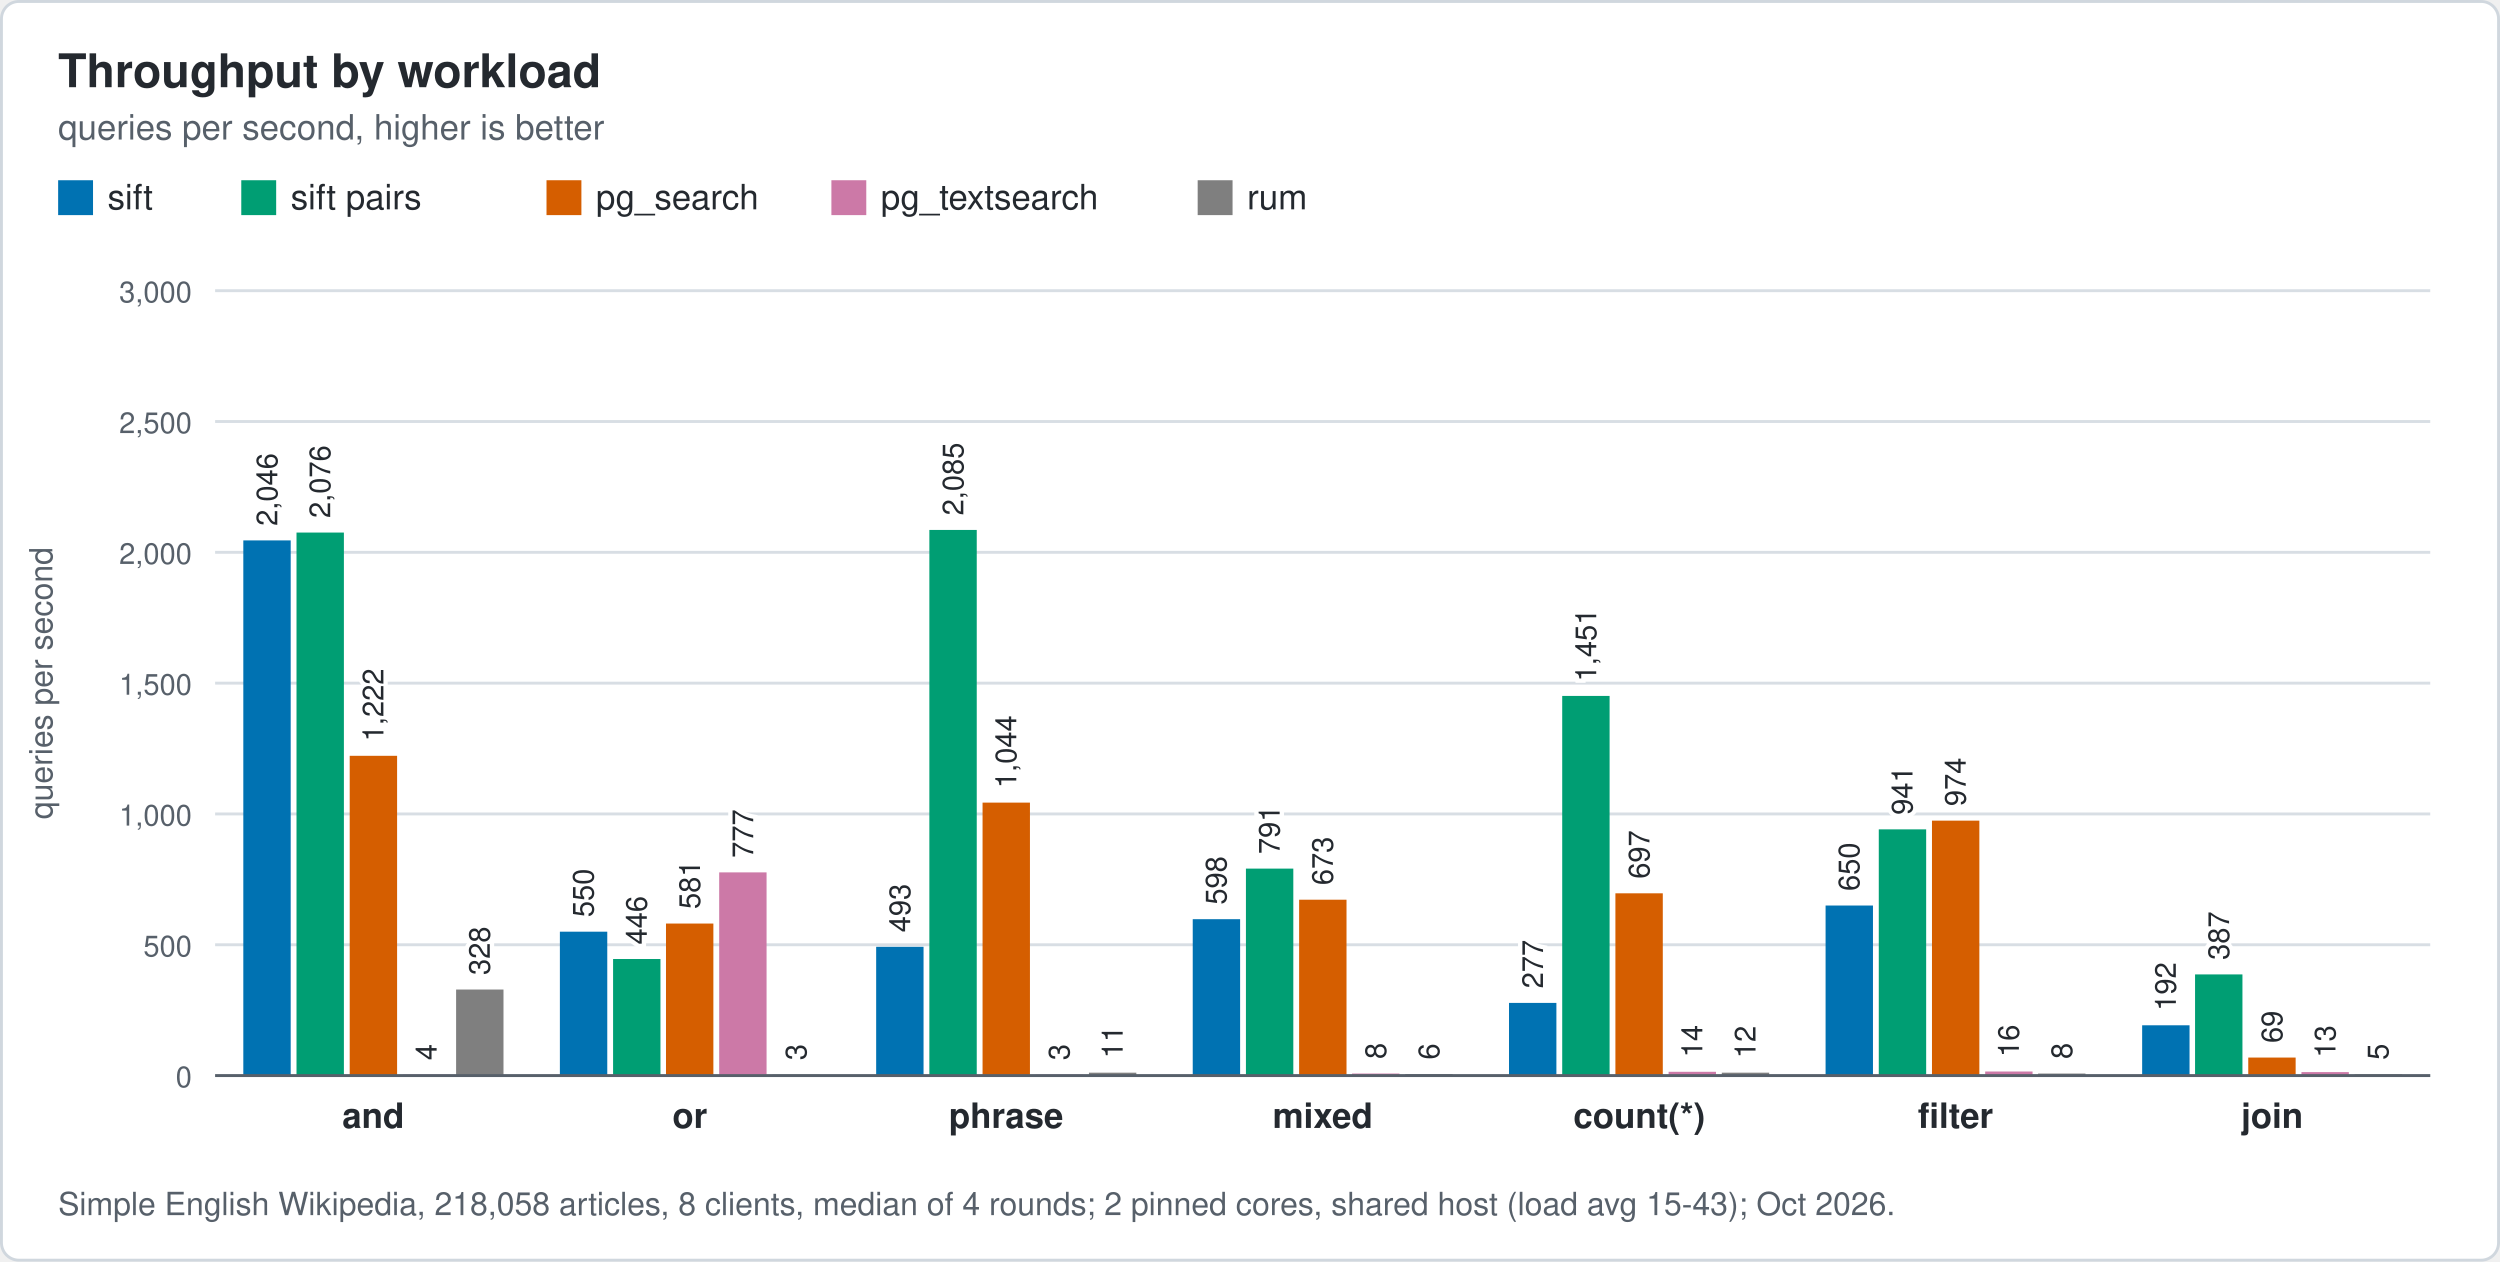
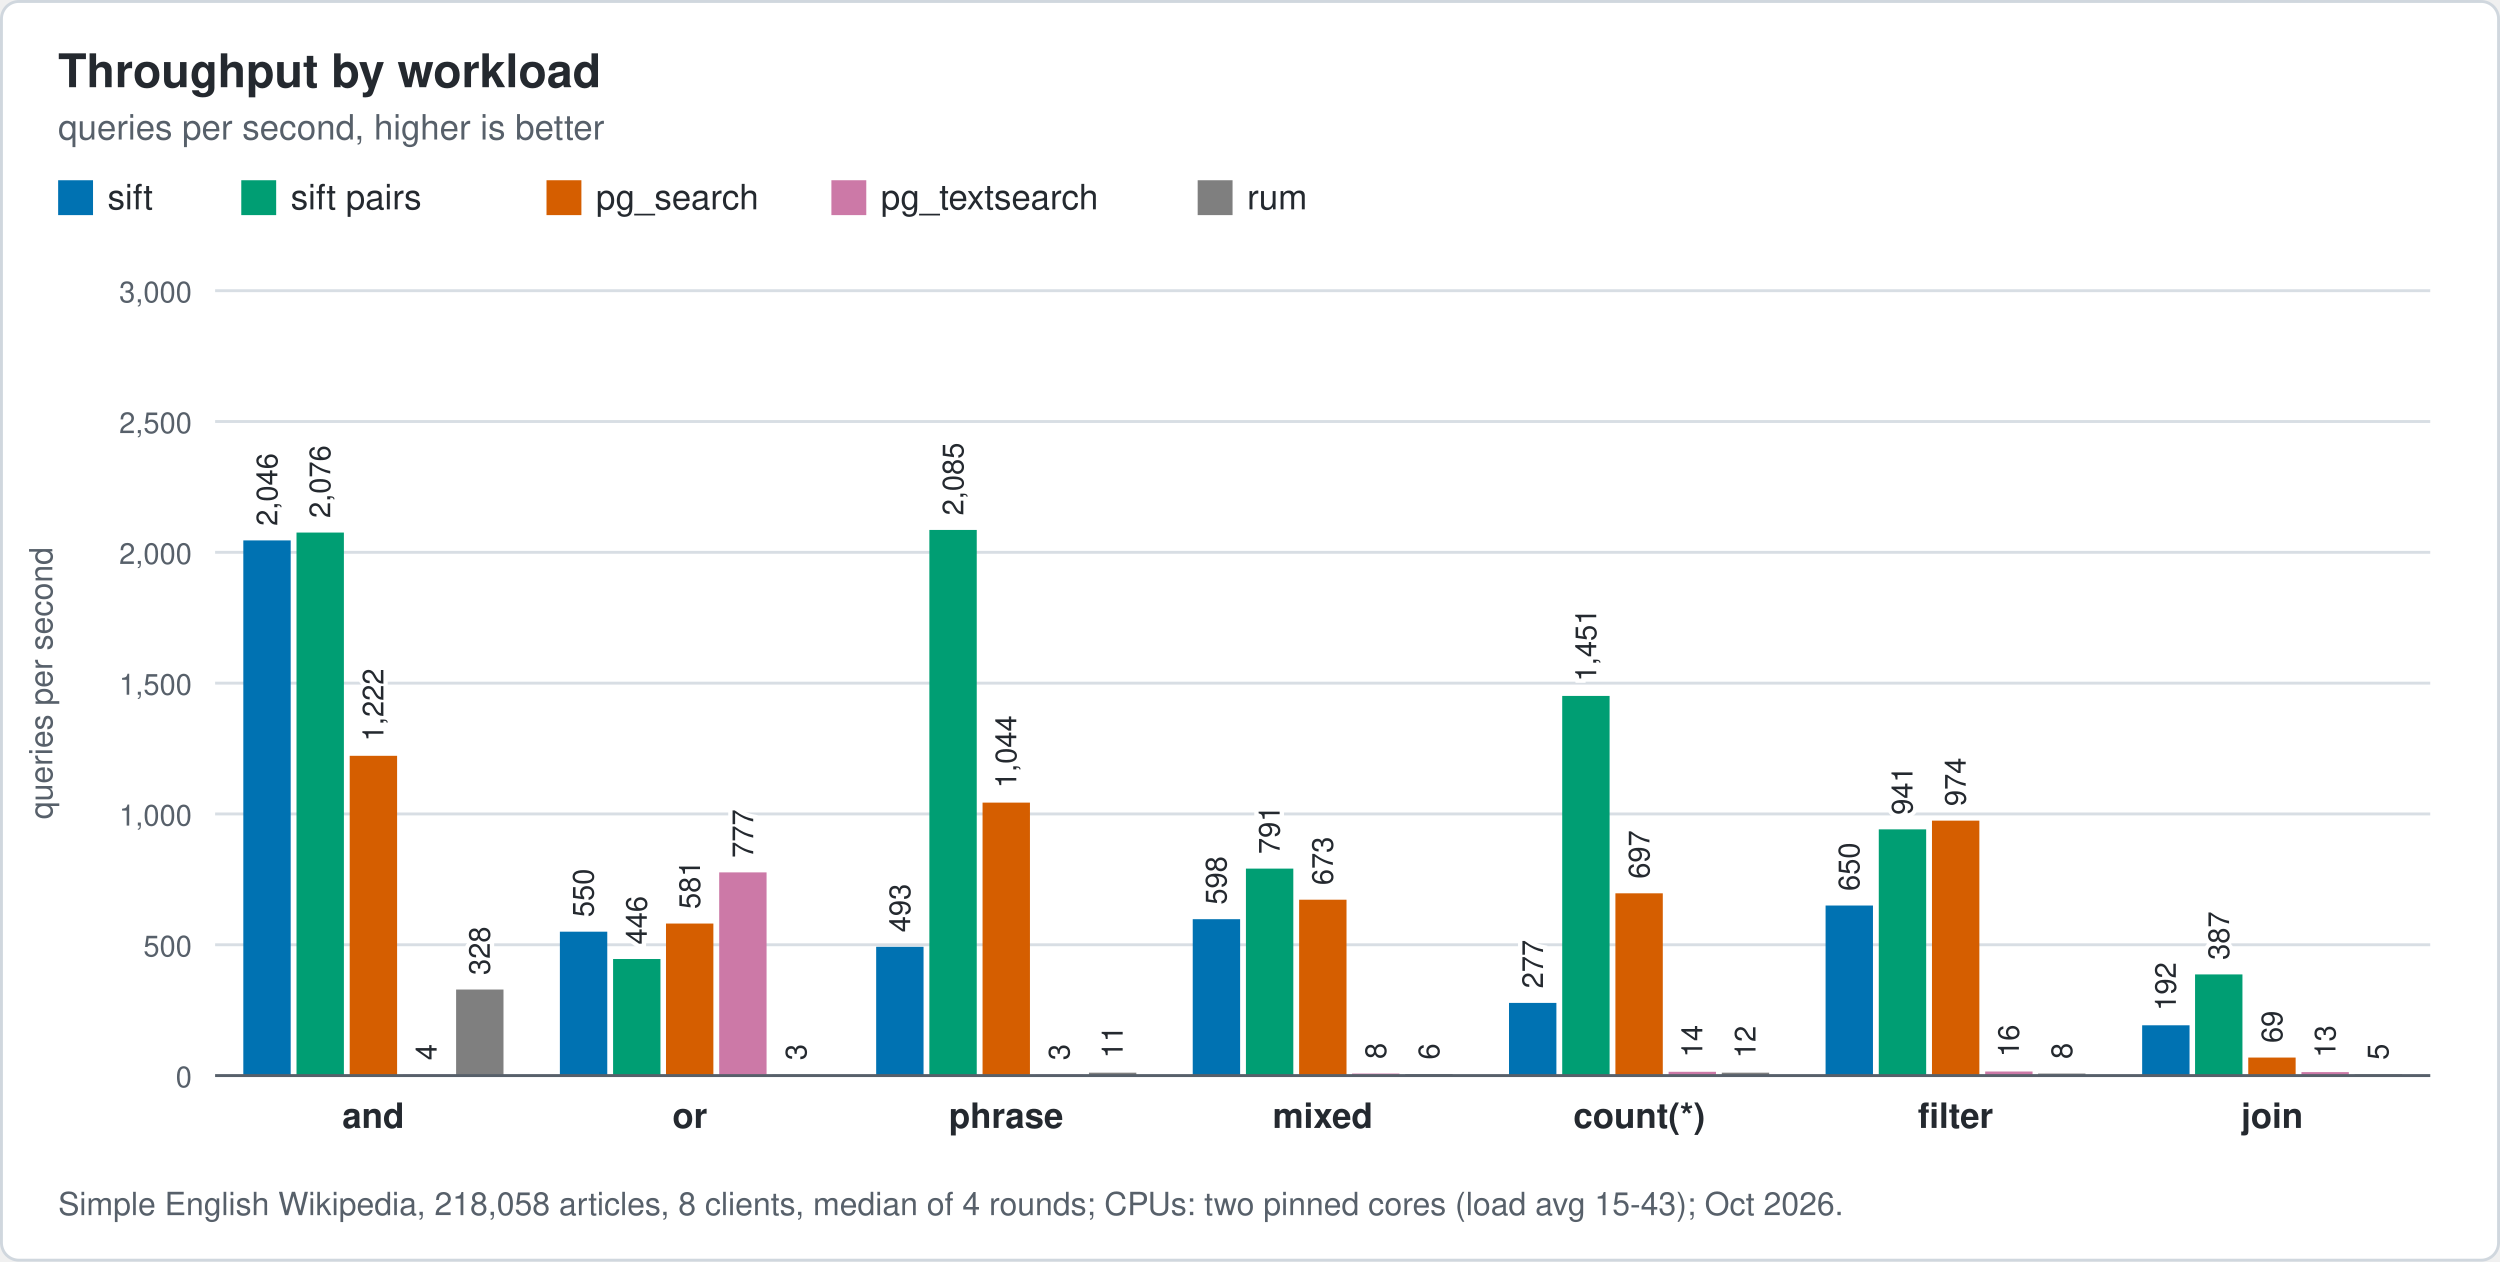
<svg xmlns="http://www.w3.org/2000/svg" width="860" height="434" viewBox="0 0 860 434" role="img" aria-labelledby="t d" font-family="Helvetica, Arial, sans-serif">
  <rect x="0.5" y="0.5" width="859" height="433" rx="6" fill="#ffffff" stroke="#d0d7de" />
  <text x="20" y="30" font-size="16" text-anchor="start" fill="#24292f" font-weight="bold">Throughput by workload</text>
  <text x="20" y="48" font-size="12" text-anchor="start" fill="#57606a">queries per second, higher is better</text>
  <rect x="20" y="62" width="12" height="12" fill="#0072B2" />
  <text x="37" y="72" font-size="12" text-anchor="start" fill="#24292f">sift</text>
  <rect x="83" y="62" width="12" height="12" fill="#009E73" />
  <text x="100" y="72" font-size="12" text-anchor="start" fill="#24292f">sift pairs</text>
  <rect x="188" y="62" width="12" height="12" fill="#D55E00" />
  <text x="205" y="72" font-size="12" text-anchor="start" fill="#24292f">pg_search</text>
  <rect x="286" y="62" width="12" height="12" fill="#CC79A7" />
  <text x="303" y="72" font-size="12" text-anchor="start" fill="#24292f">pg_textsearch</text>
  <rect x="412" y="62" width="12" height="12" fill="#7f7f7f" />
  <text x="429" y="72" font-size="12" text-anchor="start" fill="#24292f">rum</text>
  <line x1="74" y1="370" x2="836" y2="370" stroke="#d8dee4" stroke-width="1" />
  <text x="66" y="374" font-size="10" text-anchor="end" fill="#57606a">0</text>
  <line x1="74" y1="325" x2="836" y2="325" stroke="#d8dee4" stroke-width="1" />
  <text x="66" y="329" font-size="10" text-anchor="end" fill="#57606a">500</text>
  <line x1="74" y1="280" x2="836" y2="280" stroke="#d8dee4" stroke-width="1" />
  <text x="66" y="284" font-size="10" text-anchor="end" fill="#57606a">1,000</text>
  <line x1="74" y1="235" x2="836" y2="235" stroke="#d8dee4" stroke-width="1" />
  <text x="66" y="239" font-size="10" text-anchor="end" fill="#57606a">1,500</text>
  <line x1="74" y1="190" x2="836" y2="190" stroke="#d8dee4" stroke-width="1" />
  <text x="66" y="194" font-size="10" text-anchor="end" fill="#57606a">2,000</text>
  <line x1="74" y1="145" x2="836" y2="145" stroke="#d8dee4" stroke-width="1" />
  <text x="66" y="149" font-size="10" text-anchor="end" fill="#57606a">2,500</text>
  <line x1="74" y1="100" x2="836" y2="100" stroke="#d8dee4" stroke-width="1" />
  <text x="66" y="104" font-size="10" text-anchor="end" fill="#57606a">3,000</text>
  <text transform="translate(18 235) rotate(-90)" font-size="11" text-anchor="middle" fill="#57606a">queries per second</text>
  <rect x="83.7" y="185.9" width="16.3" height="184.1" fill="#0072B2" />
  <text transform="translate(95.4 180.9) rotate(-90)" font-size="10" text-anchor="start" fill="#24292f" stroke="#ffffff" stroke-width="3" paint-order="stroke">2,046</text>
  <rect x="102" y="183.2" width="16.3" height="186.8" fill="#009E73" />
  <text transform="translate(113.6 178.2) rotate(-90)" font-size="10" text-anchor="start" fill="#24292f" stroke="#ffffff" stroke-width="3" paint-order="stroke">2,076</text>
  <rect x="120.3" y="260" width="16.3" height="110" fill="#D55E00" />
  <text transform="translate(131.9 255) rotate(-90)" font-size="10" text-anchor="start" fill="#24292f" stroke="#ffffff" stroke-width="3" paint-order="stroke">1,222</text>
  <rect x="138.6" y="369.7" width="16.3" height="0.3" fill="#CC79A7" />
  <text transform="translate(150.2 364.7) rotate(-90)" font-size="10" text-anchor="start" fill="#24292f" stroke="#ffffff" stroke-width="3" paint-order="stroke">4</text>
  <rect x="156.9" y="340.4" width="16.3" height="29.6" fill="#7f7f7f" />
  <text transform="translate(168.5 335.4) rotate(-90)" font-size="10" text-anchor="start" fill="#24292f" stroke="#ffffff" stroke-width="3" paint-order="stroke">328</text>
  <text x="128.4" y="388" font-size="12" text-anchor="middle" fill="#24292f" font-weight="bold">and</text>
  <rect x="192.6" y="320.5" width="16.3" height="49.5" fill="#0072B2" />
  <text transform="translate(204.2 315.5) rotate(-90)" font-size="10" text-anchor="start" fill="#24292f" stroke="#ffffff" stroke-width="3" paint-order="stroke">550</text>
  <rect x="210.9" y="329.9" width="16.3" height="40.1" fill="#009E73" />
  <text transform="translate(222.5 324.9) rotate(-90)" font-size="10" text-anchor="start" fill="#24292f" stroke="#ffffff" stroke-width="3" paint-order="stroke">446</text>
  <rect x="229.1" y="317.7" width="16.3" height="52.3" fill="#D55E00" />
  <text transform="translate(240.8 312.7) rotate(-90)" font-size="10" text-anchor="start" fill="#24292f" stroke="#ffffff" stroke-width="3" paint-order="stroke">581</text>
  <rect x="247.4" y="300.1" width="16.3" height="69.9" fill="#CC79A7" />
  <text transform="translate(259.1 295.1) rotate(-90)" font-size="10" text-anchor="start" fill="#24292f" stroke="#ffffff" stroke-width="3" paint-order="stroke">777</text>
  <rect x="265.7" y="369.7" width="16.3" height="0.3" fill="#7f7f7f" />
  <text transform="translate(277.4 364.7) rotate(-90)" font-size="10" text-anchor="start" fill="#24292f" stroke="#ffffff" stroke-width="3" paint-order="stroke">3</text>
  <text x="237.3" y="388" font-size="12" text-anchor="middle" fill="#24292f" font-weight="bold">or</text>
  <rect x="301.4" y="325.7" width="16.3" height="44.3" fill="#0072B2" />
  <text transform="translate(313.1 320.7) rotate(-90)" font-size="10" text-anchor="start" fill="#24292f" stroke="#ffffff" stroke-width="3" paint-order="stroke">493</text>
  <rect x="319.7" y="182.3" width="16.3" height="187.7" fill="#009E73" />
  <text transform="translate(331.4 177.3) rotate(-90)" font-size="10" text-anchor="start" fill="#24292f" stroke="#ffffff" stroke-width="3" paint-order="stroke">2,085</text>
  <rect x="338" y="276.1" width="16.3" height="93.9" fill="#D55E00" />
  <text transform="translate(349.6 271.1) rotate(-90)" font-size="10" text-anchor="start" fill="#24292f" stroke="#ffffff" stroke-width="3" paint-order="stroke">1,044</text>
  <rect x="356.3" y="369.7" width="16.3" height="0.3" fill="#CC79A7" />
  <text transform="translate(367.9 364.7) rotate(-90)" font-size="10" text-anchor="start" fill="#24292f" stroke="#ffffff" stroke-width="3" paint-order="stroke">3</text>
  <rect x="374.6" y="369" width="16.3" height="1" fill="#7f7f7f" />
  <text transform="translate(386.2 364) rotate(-90)" font-size="10" text-anchor="start" fill="#24292f" stroke="#ffffff" stroke-width="3" paint-order="stroke">11</text>
  <text x="346.1" y="388" font-size="12" text-anchor="middle" fill="#24292f" font-weight="bold">phrase</text>
  <rect x="410.3" y="316.2" width="16.3" height="53.8" fill="#0072B2" />
  <text transform="translate(421.9 311.2) rotate(-90)" font-size="10" text-anchor="start" fill="#24292f" stroke="#ffffff" stroke-width="3" paint-order="stroke">598</text>
  <rect x="428.6" y="298.8" width="16.3" height="71.2" fill="#009E73" />
  <text transform="translate(440.2 293.8) rotate(-90)" font-size="10" text-anchor="start" fill="#24292f" stroke="#ffffff" stroke-width="3" paint-order="stroke">791</text>
  <rect x="446.9" y="309.5" width="16.3" height="60.5" fill="#D55E00" />
  <text transform="translate(458.5 304.5) rotate(-90)" font-size="10" text-anchor="start" fill="#24292f" stroke="#ffffff" stroke-width="3" paint-order="stroke">673</text>
  <rect x="465.1" y="369.3" width="16.3" height="0.7" fill="#CC79A7" />
  <text transform="translate(476.8 364.3) rotate(-90)" font-size="10" text-anchor="start" fill="#24292f" stroke="#ffffff" stroke-width="3" paint-order="stroke">8</text>
  <rect x="483.4" y="369.5" width="16.3" height="0.5" fill="#7f7f7f" />
  <text transform="translate(495.1 364.5) rotate(-90)" font-size="10" text-anchor="start" fill="#24292f" stroke="#ffffff" stroke-width="3" paint-order="stroke">6</text>
  <text x="455" y="388" font-size="12" text-anchor="middle" fill="#24292f" font-weight="bold">mixed</text>
  <rect x="519.1" y="345" width="16.3" height="25" fill="#0072B2" />
  <text transform="translate(530.8 340) rotate(-90)" font-size="10" text-anchor="start" fill="#24292f" stroke="#ffffff" stroke-width="3" paint-order="stroke">277</text>
  <rect x="537.4" y="239.4" width="16.3" height="130.6" fill="#009E73" />
  <text transform="translate(549.1 234.4) rotate(-90)" font-size="10" text-anchor="start" fill="#24292f" stroke="#ffffff" stroke-width="3" paint-order="stroke">1,451</text>
  <rect x="555.7" y="307.3" width="16.3" height="62.7" fill="#D55E00" />
  <text transform="translate(567.4 302.3) rotate(-90)" font-size="10" text-anchor="start" fill="#24292f" stroke="#ffffff" stroke-width="3" paint-order="stroke">697</text>
  <rect x="574" y="368.7" width="16.3" height="1.3" fill="#CC79A7" />
  <text transform="translate(585.6 363.7) rotate(-90)" font-size="10" text-anchor="start" fill="#24292f" stroke="#ffffff" stroke-width="3" paint-order="stroke">14</text>
  <rect x="592.3" y="369" width="16.3" height="1" fill="#7f7f7f" />
  <text transform="translate(603.9 364) rotate(-90)" font-size="10" text-anchor="start" fill="#24292f" stroke="#ffffff" stroke-width="3" paint-order="stroke">12</text>
  <text x="563.9" y="388" font-size="12" text-anchor="middle" fill="#24292f" font-weight="bold">count(*)</text>
  <rect x="628" y="311.5" width="16.3" height="58.5" fill="#0072B2" />
  <text transform="translate(639.6 306.5) rotate(-90)" font-size="10" text-anchor="start" fill="#24292f" stroke="#ffffff" stroke-width="3" paint-order="stroke">650</text>
  <rect x="646.3" y="285.3" width="16.3" height="84.7" fill="#009E73" />
  <text transform="translate(657.9 280.3) rotate(-90)" font-size="10" text-anchor="start" fill="#24292f" stroke="#ffffff" stroke-width="3" paint-order="stroke">941</text>
  <rect x="664.6" y="282.3" width="16.3" height="87.7" fill="#D55E00" />
  <text transform="translate(676.2 277.3) rotate(-90)" font-size="10" text-anchor="start" fill="#24292f" stroke="#ffffff" stroke-width="3" paint-order="stroke">974</text>
  <rect x="682.9" y="368.6" width="16.3" height="1.4" fill="#CC79A7" />
  <text transform="translate(694.5 363.6) rotate(-90)" font-size="10" text-anchor="start" fill="#24292f" stroke="#ffffff" stroke-width="3" paint-order="stroke">16</text>
  <rect x="701.1" y="369.3" width="16.3" height="0.7" fill="#7f7f7f" />
  <text transform="translate(712.8 364.3) rotate(-90)" font-size="10" text-anchor="start" fill="#24292f" stroke="#ffffff" stroke-width="3" paint-order="stroke">8</text>
  <text x="672.7" y="388" font-size="12" text-anchor="middle" fill="#24292f" font-weight="bold">filter</text>
  <rect x="736.9" y="352.7" width="16.3" height="17.3" fill="#0072B2" />
  <text transform="translate(748.5 347.7) rotate(-90)" font-size="10" text-anchor="start" fill="#24292f" stroke="#ffffff" stroke-width="3" paint-order="stroke">192</text>
  <rect x="755.1" y="335.2" width="16.3" height="34.8" fill="#009E73" />
  <text transform="translate(766.8 330.2) rotate(-90)" font-size="10" text-anchor="start" fill="#24292f" stroke="#ffffff" stroke-width="3" paint-order="stroke">387</text>
  <rect x="773.4" y="363.8" width="16.3" height="6.2" fill="#D55E00" />
  <text transform="translate(785.1 358.8) rotate(-90)" font-size="10" text-anchor="start" fill="#24292f" stroke="#ffffff" stroke-width="3" paint-order="stroke">69</text>
  <rect x="791.7" y="368.8" width="16.3" height="1.2" fill="#CC79A7" />
  <text transform="translate(803.4 363.8) rotate(-90)" font-size="10" text-anchor="start" fill="#24292f" stroke="#ffffff" stroke-width="3" paint-order="stroke">13</text>
  <rect x="810" y="369.6" width="16.3" height="0.4" fill="#7f7f7f" />
  <text transform="translate(821.6 364.6) rotate(-90)" font-size="10" text-anchor="start" fill="#24292f" stroke="#ffffff" stroke-width="3" paint-order="stroke">5</text>
  <text x="781.6" y="388" font-size="12" text-anchor="middle" fill="#24292f" font-weight="bold">join</text>
  <line x1="74" y1="370" x2="836" y2="370" stroke="#57606a" stroke-width="1" />
-   <text x="20" y="418" font-size="11" text-anchor="start" fill="#57606a">Simple English Wikipedia, 218,058 articles, 8 clients, median of 4 rounds; 2 pinned cores, shared host (load avg 15-43); Oct 2026.</text>
+   <text x="20" y="418" font-size="11" text-anchor="start" fill="#57606a">Simple English Wikipedia, 218,058 articles, 8 clients, median of 4 rounds; CPUs: two pinned cores (load avg 15-43); Oct 2026.</text>
</svg>
